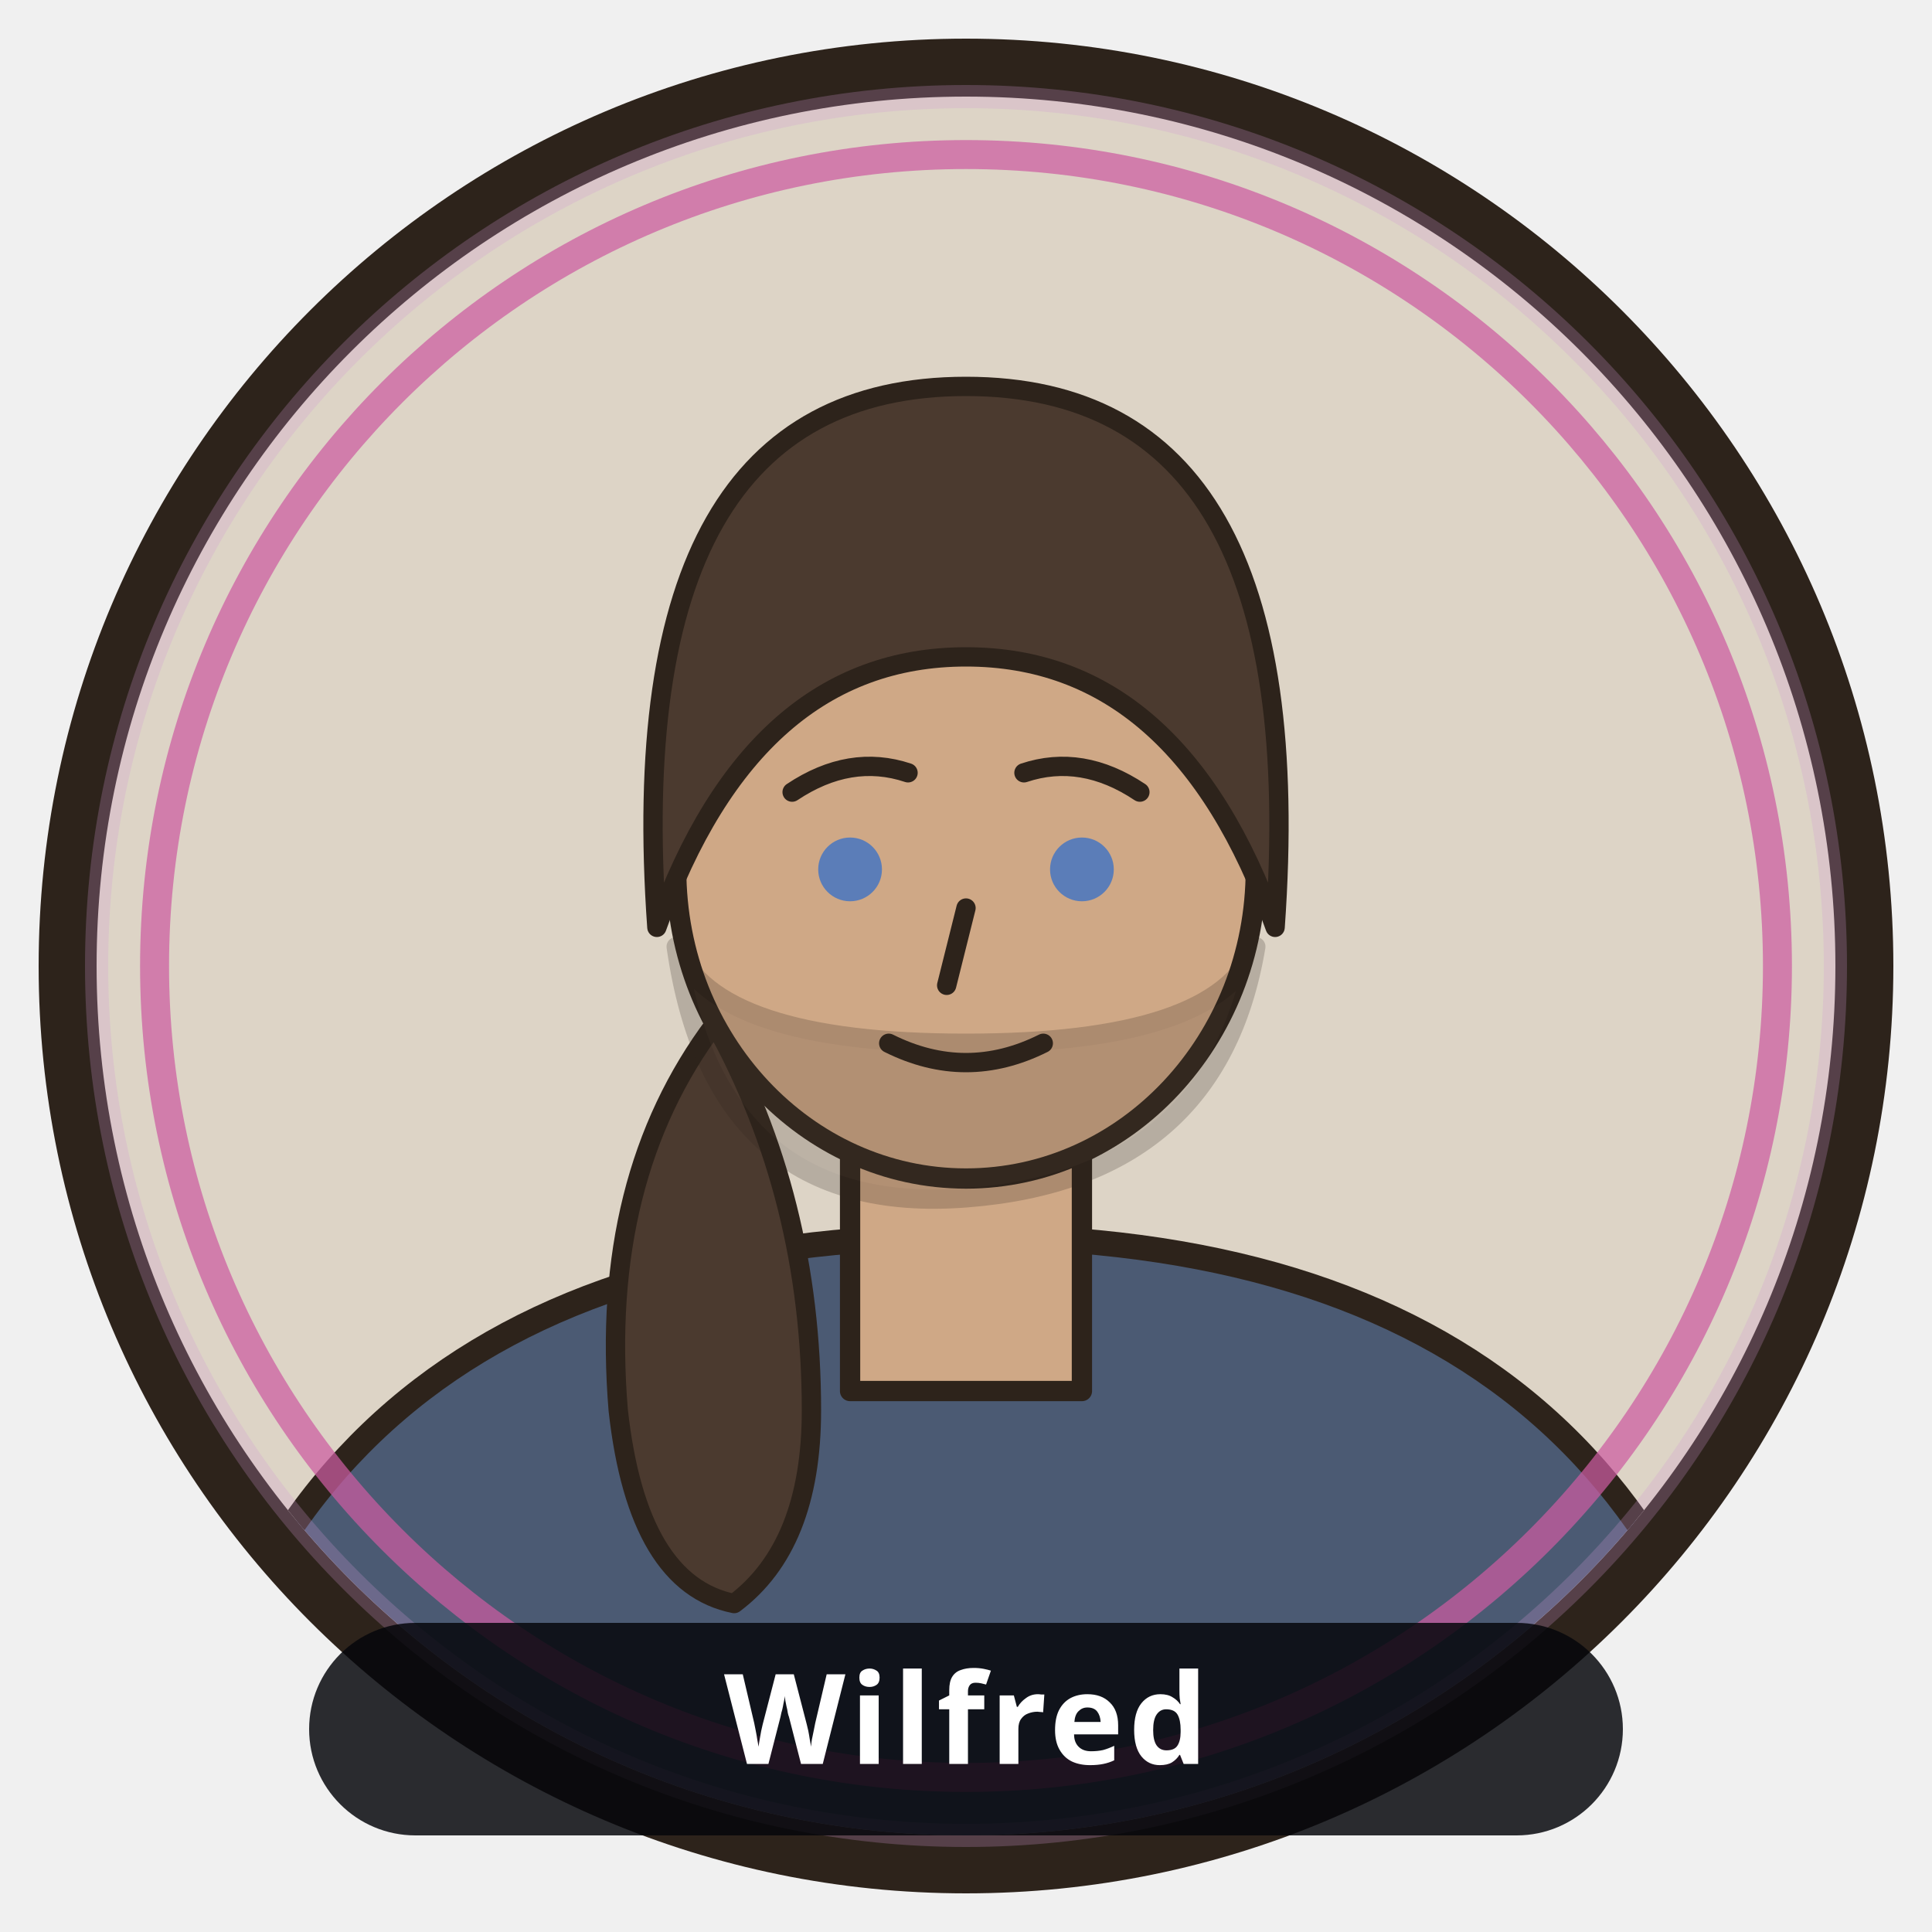
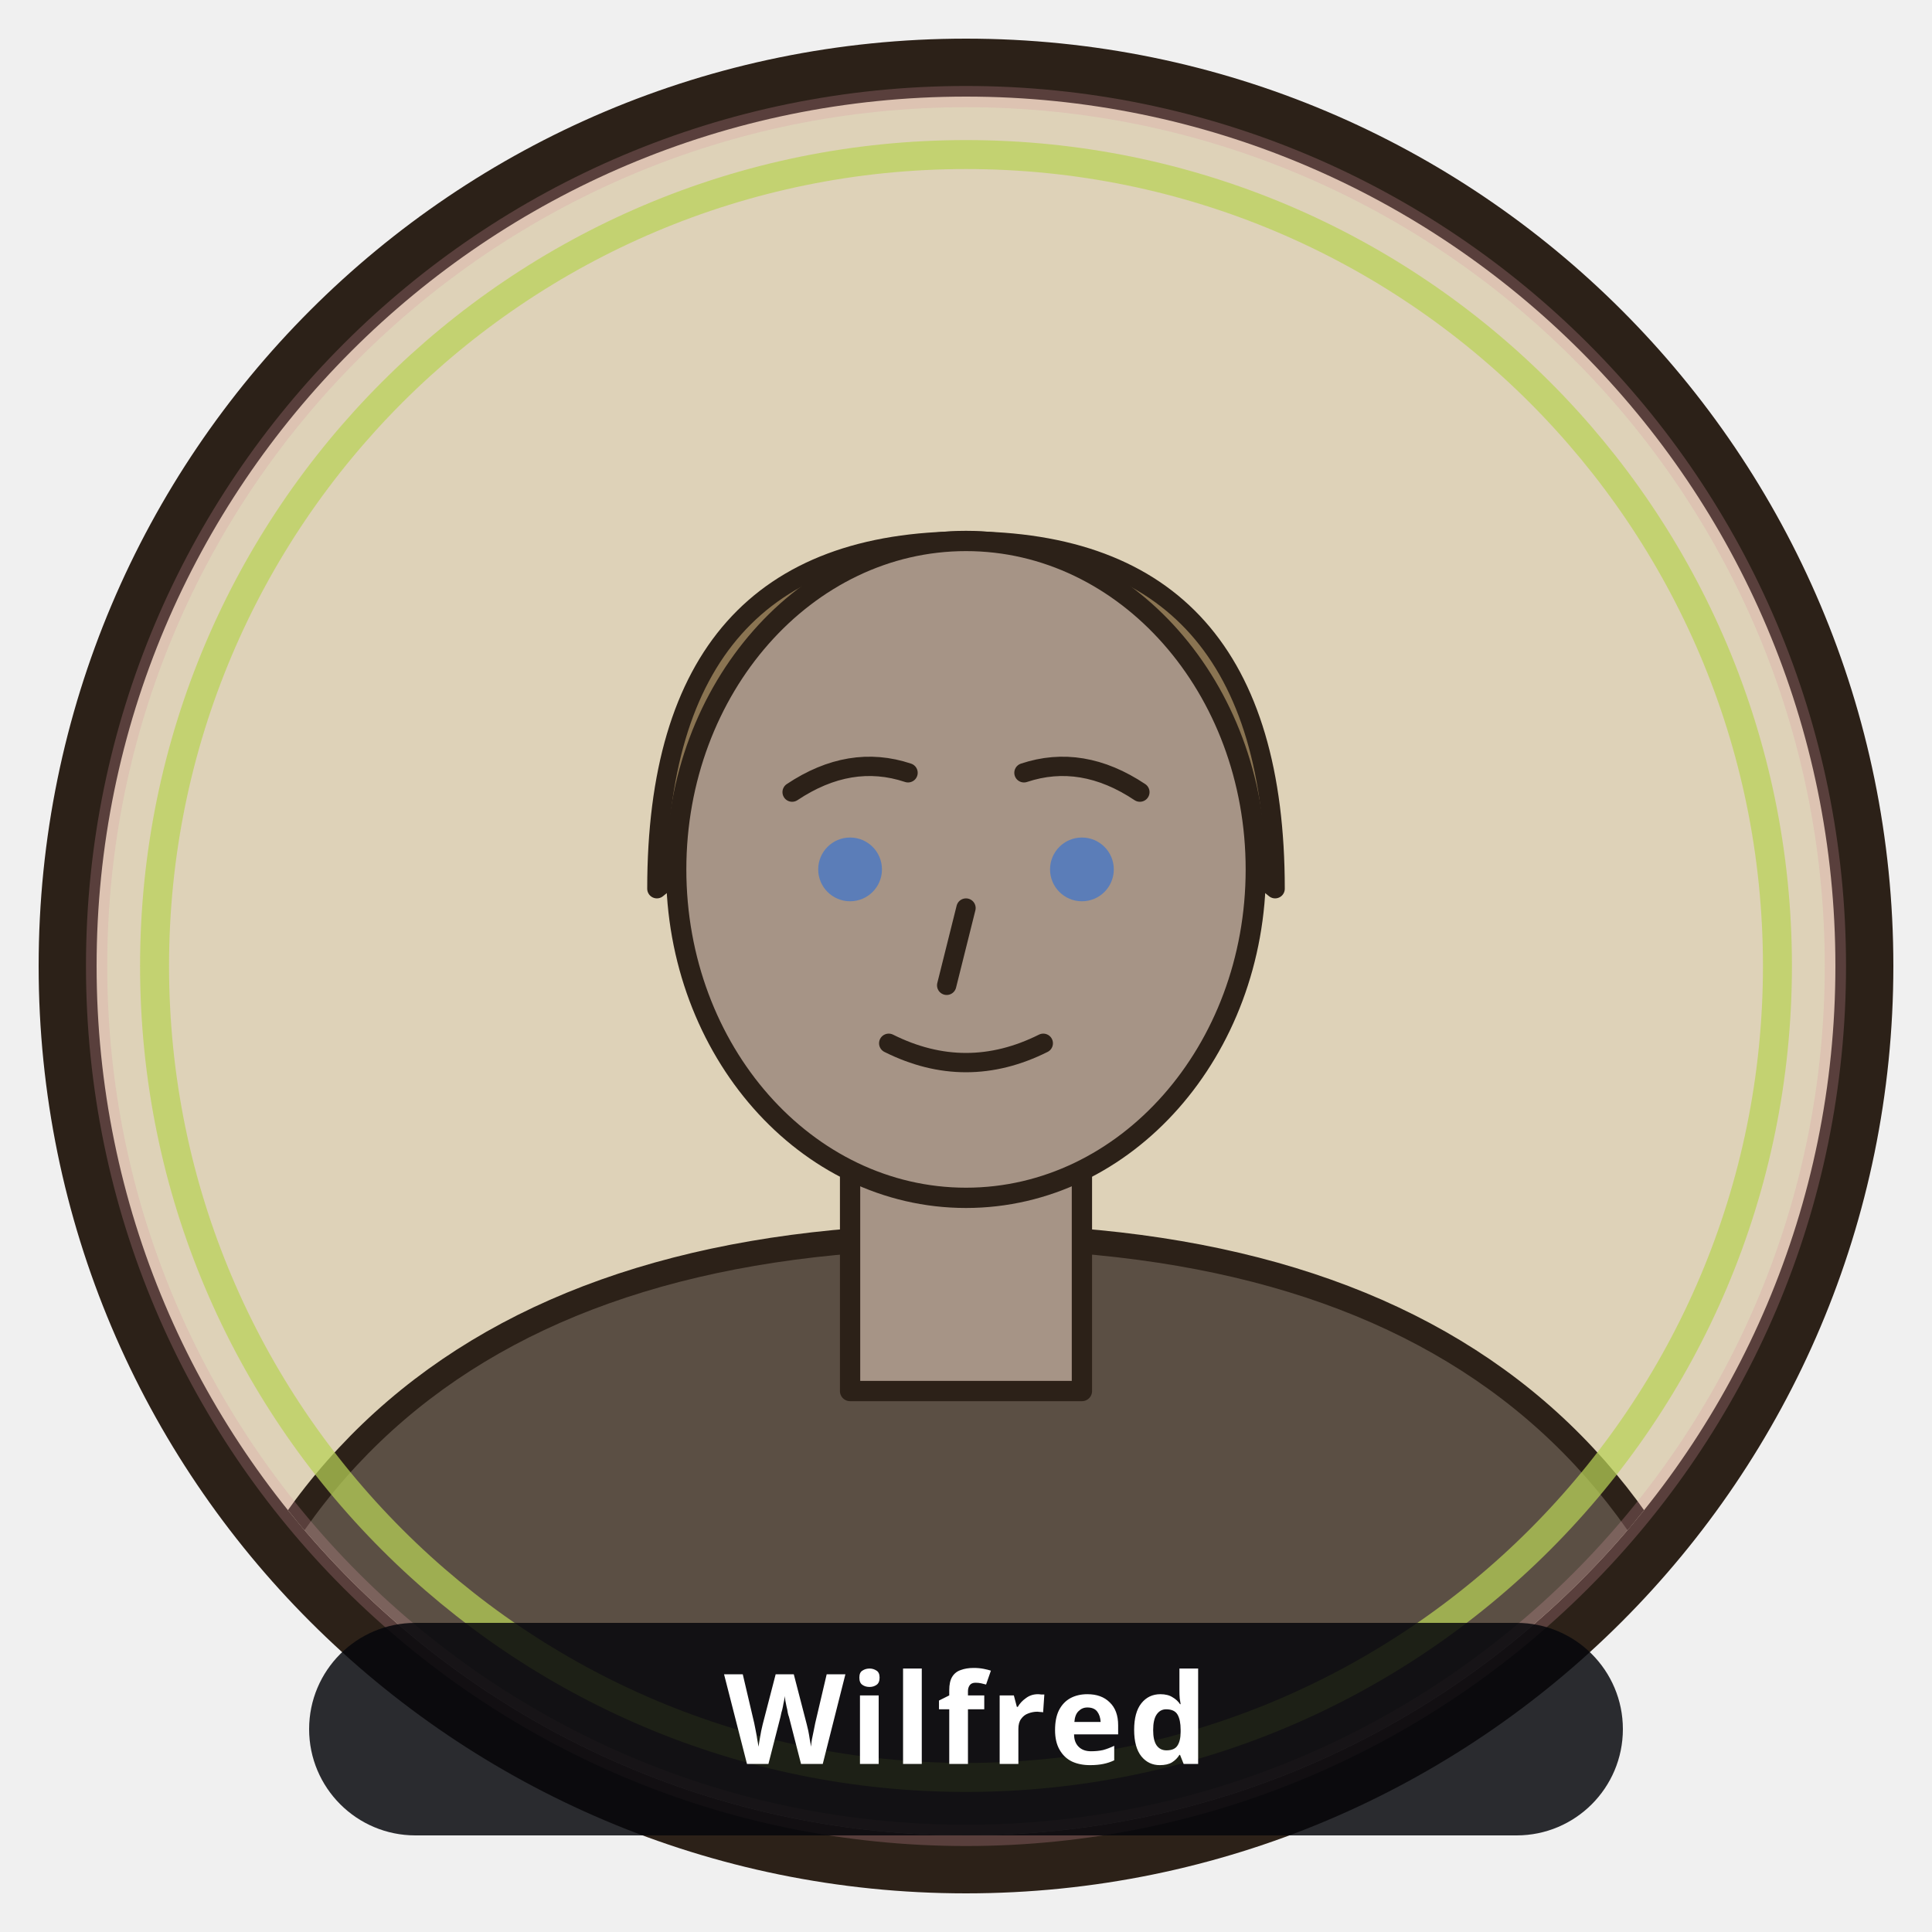
- <svg xmlns="http://www.w3.org/2000/svg" viewBox="0 0 100 100">
+ <svg xmlns="http://www.w3.org/2000/svg" viewBox="0 0 100 100" role="img" aria-label="wilfred token">
  <style>
- .ring{fill:#ddd4c6;stroke:#2d231b;stroke-width:3;}
- .gold{fill:none;stroke:hsl(323 52% 58%);stroke-width:1.5;opacity:.72;}
- .cloak{fill:#4b5a73;stroke:#2d231b;stroke-width:1.3;stroke-linejoin:round;}
- .skin{fill:#cfa886;stroke:#2d231b;stroke-width:1.05;stroke-linejoin:round;}
- .hair{fill:#4b3a2f;stroke:#2d231b;stroke-width:1;stroke-linejoin:round;}
- .ln{fill:none;stroke:#2d231b;stroke-width:1;stroke-linecap:round;}
+ .ring{fill:#ded2b8;stroke:#2c2118;stroke-width:3;}
+ .gold{fill:none;stroke:hsl(72 58% 58%);stroke-width:1.5;opacity:.72;}
+ .cloak{fill:#5b4f44;stroke:#2c2118;stroke-width:1.3;stroke-linejoin:round;}
+ .skin{fill:#a69486;stroke:#2c2118;stroke-width:1.05;stroke-linejoin:round;}
+ .hair{fill:#8a7452;stroke:#2c2118;stroke-width:1;stroke-linejoin:round;}
+ .ln{fill:none;stroke:#2c2118;stroke-width:1;stroke-linecap:round;}
.hl{fill:none;stroke:#d7d0c2;stroke-width:.8;opacity:.84;}
.eye{fill:#5b7db8;}
</style>
  <circle class="ring" cx="50" cy="50" r="46.5" />
  <clipPath id="t">
    <circle cx="50" cy="50" r="45" />
  </clipPath>
  <g clip-path="url(#t)">
    <path class="cloak" d="M8,100 q4,-36 42,-36 q38,0 42,36 Z" />
    <rect class="skin" x="44" y="58" width="12" height="14" />
-     <path class="hair" d="M37,53 q-6,8 -5,20 q1,9 6,10 q4,-3 4,-10 q0,-11 -5,-20 Z" />
-     <ellipse class="skin" cx="50" cy="45" rx="15" ry="16" />
-     <path class="hair" d="M34,48 q-2,-28 16,-28 q18,0 16,28 q-5,-14 -16,-14 q-11,0 -16,14 Z" />
-     <path class="hair" d="M35,49 q2,14 15,13 q13,-1 15,-13 q-2,5 -15,5 q-13,0 -15,-5 Z" opacity=".22" />
+     <path class="hair" d="M34,46 q0,-18 16,-18 q16,0 16,18 q-6,-5 -16,-5 q-10,0 -16,5 Z" />
+     <ellipse class="skin" cx="50" cy="45" rx="15" ry="17" />
    <circle class="eye" cx="44" cy="45" r="1.65" />
    <circle class="eye" cx="56" cy="45" r="1.65" />
    <path class="ln" d="M41,41 q3,-2 6,-1 M53,40 q3,-1 6,1" stroke-width=".9" />
    <line class="ln" x1="50" y1="47" x2="49" y2="51" stroke-width=".8" />
    <path class="ln" d="M46,54 q4,2 8,0" stroke-width=".92" />
  </g>
  <circle class="gold" cx="50" cy="50" r="42" />
-   <circle cx="50" cy="50" r="45" fill="none" stroke="hsl(297 42% 72%)" stroke-opacity=".25" stroke-width="1.2" />
+   <circle cx="50" cy="50" r="45" fill="none" stroke="hsl(350 44% 72%)" stroke-opacity=".26" stroke-width="1.1" />
  <rect x="16" y="84" width="68" height="11" rx="5.5" fill="#05070b" fill-opacity="0.84" />
  <text x="50" y="91.3" text-anchor="middle" font-family="Verdana, sans-serif" font-size="6.5" font-weight="700" letter-spacing="0.25" fill="#ffffff">Wilfred</text>
</svg>
